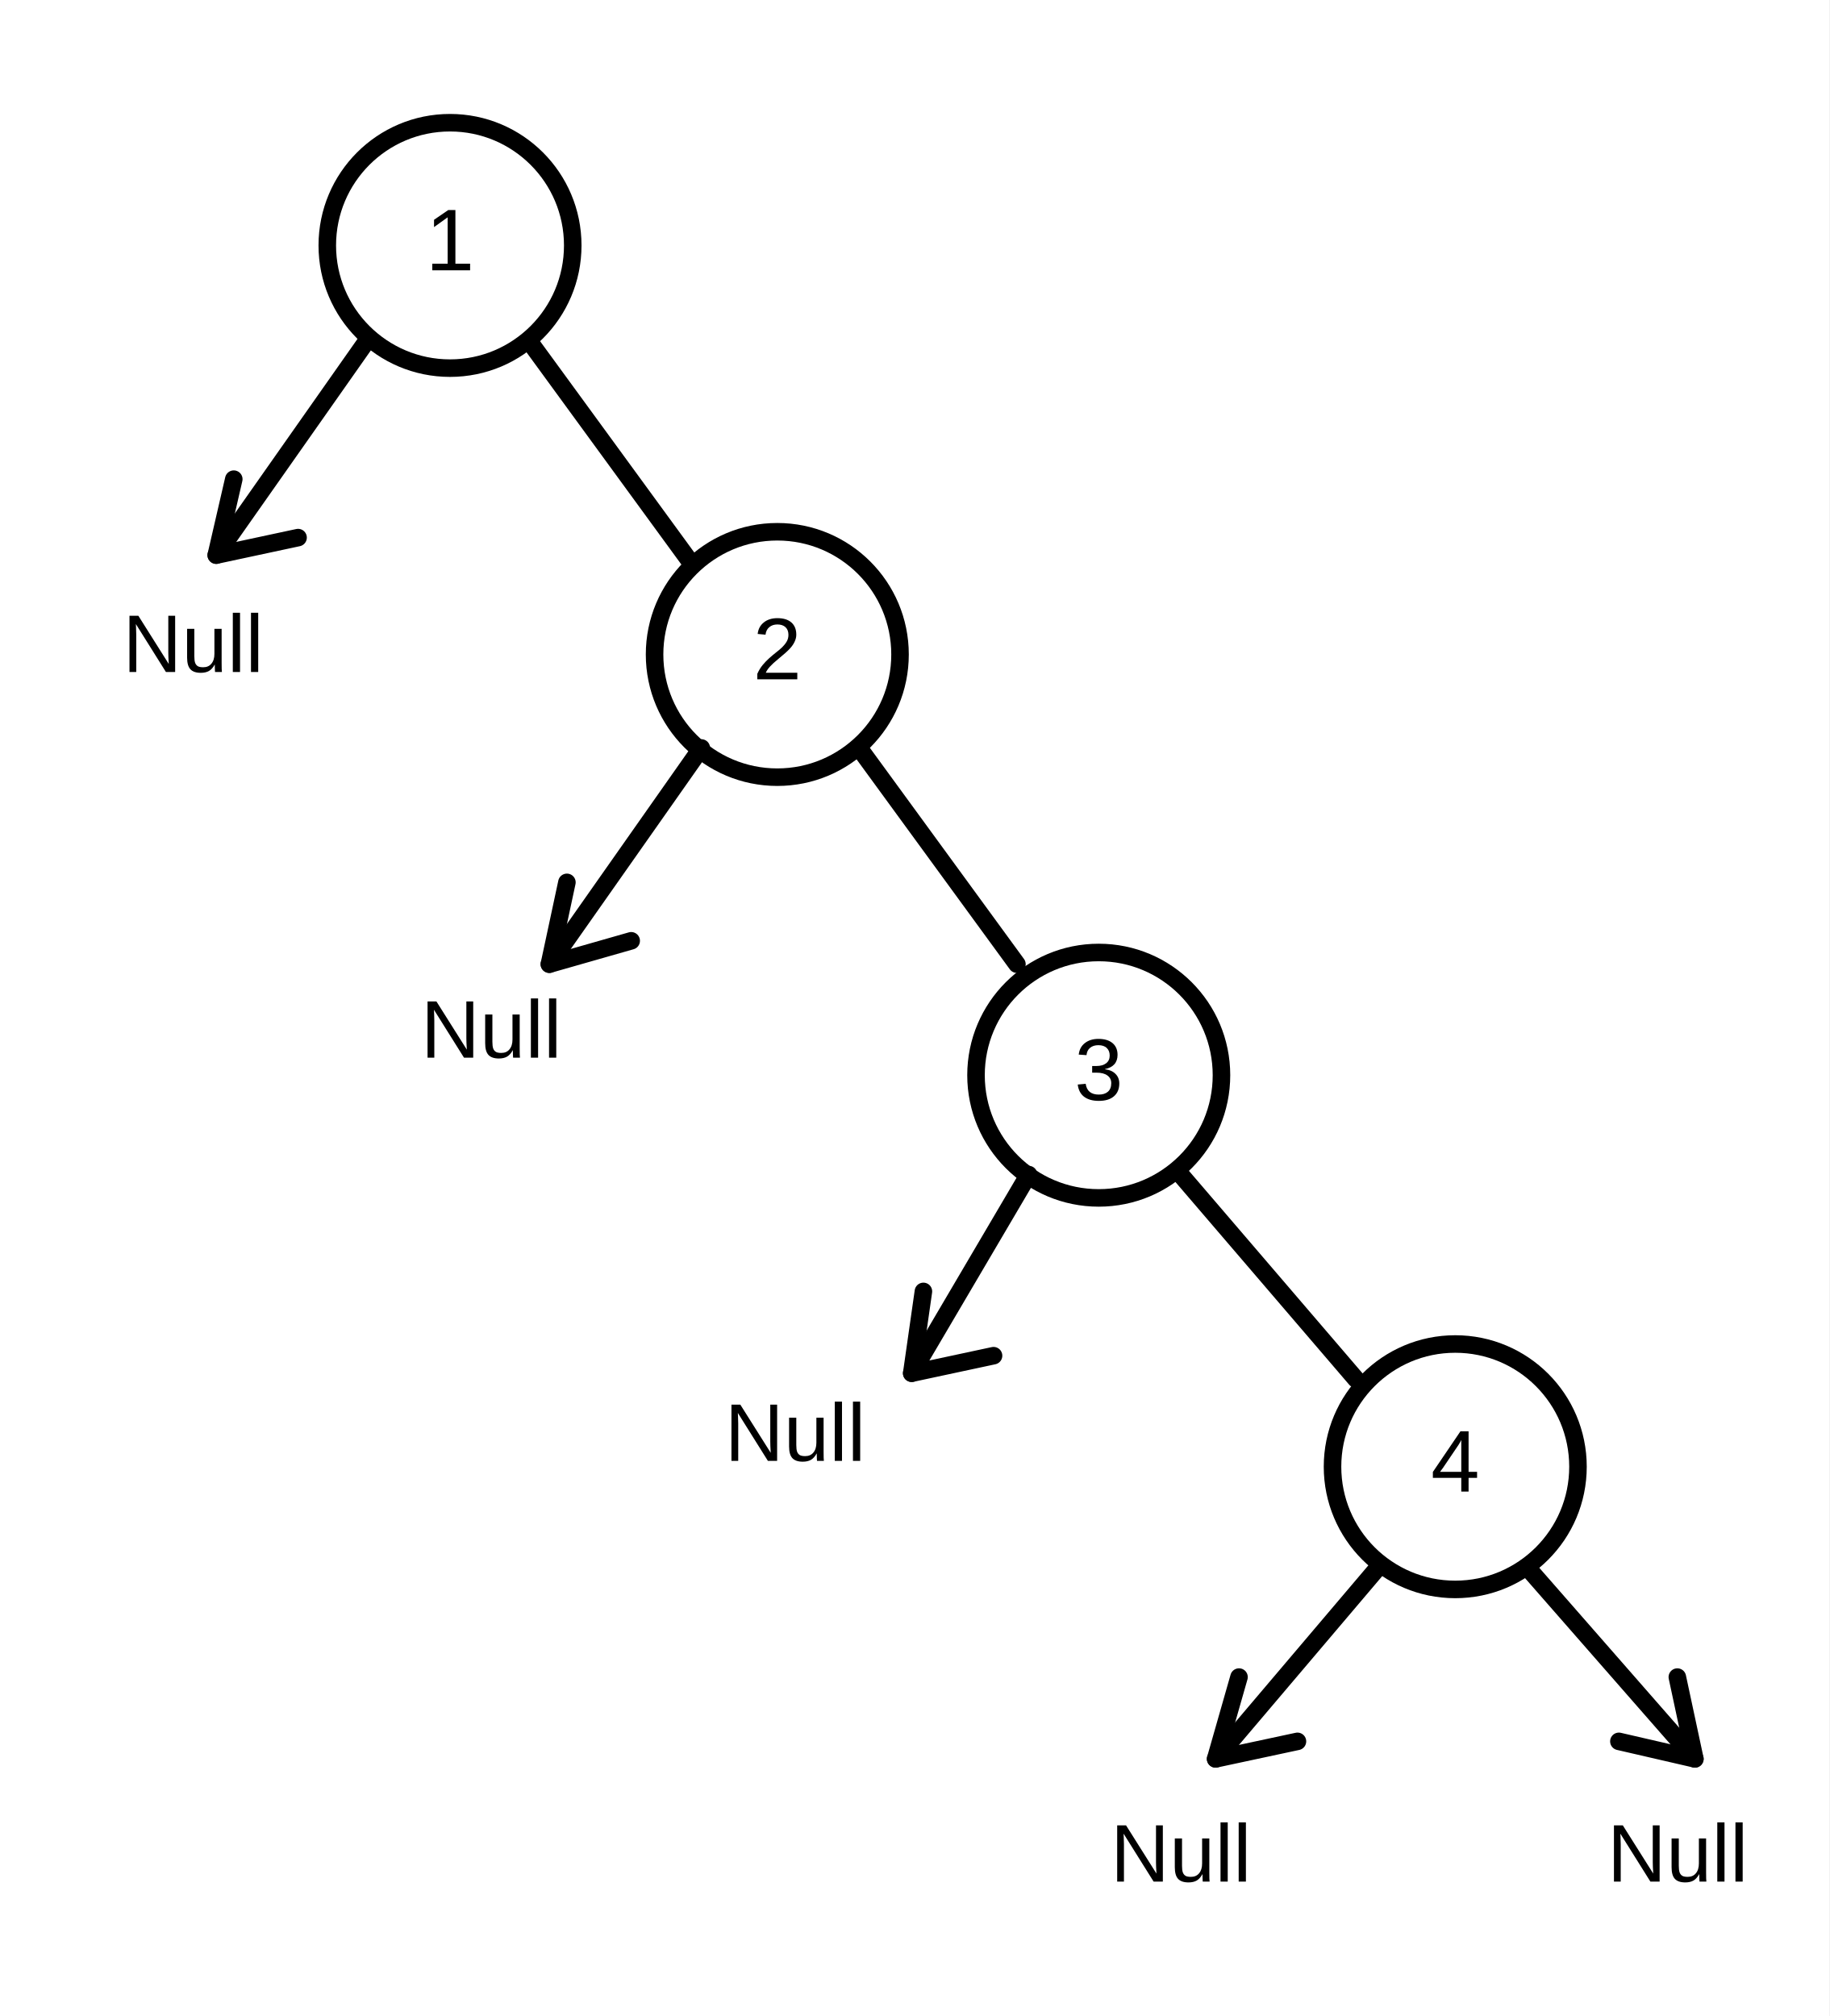
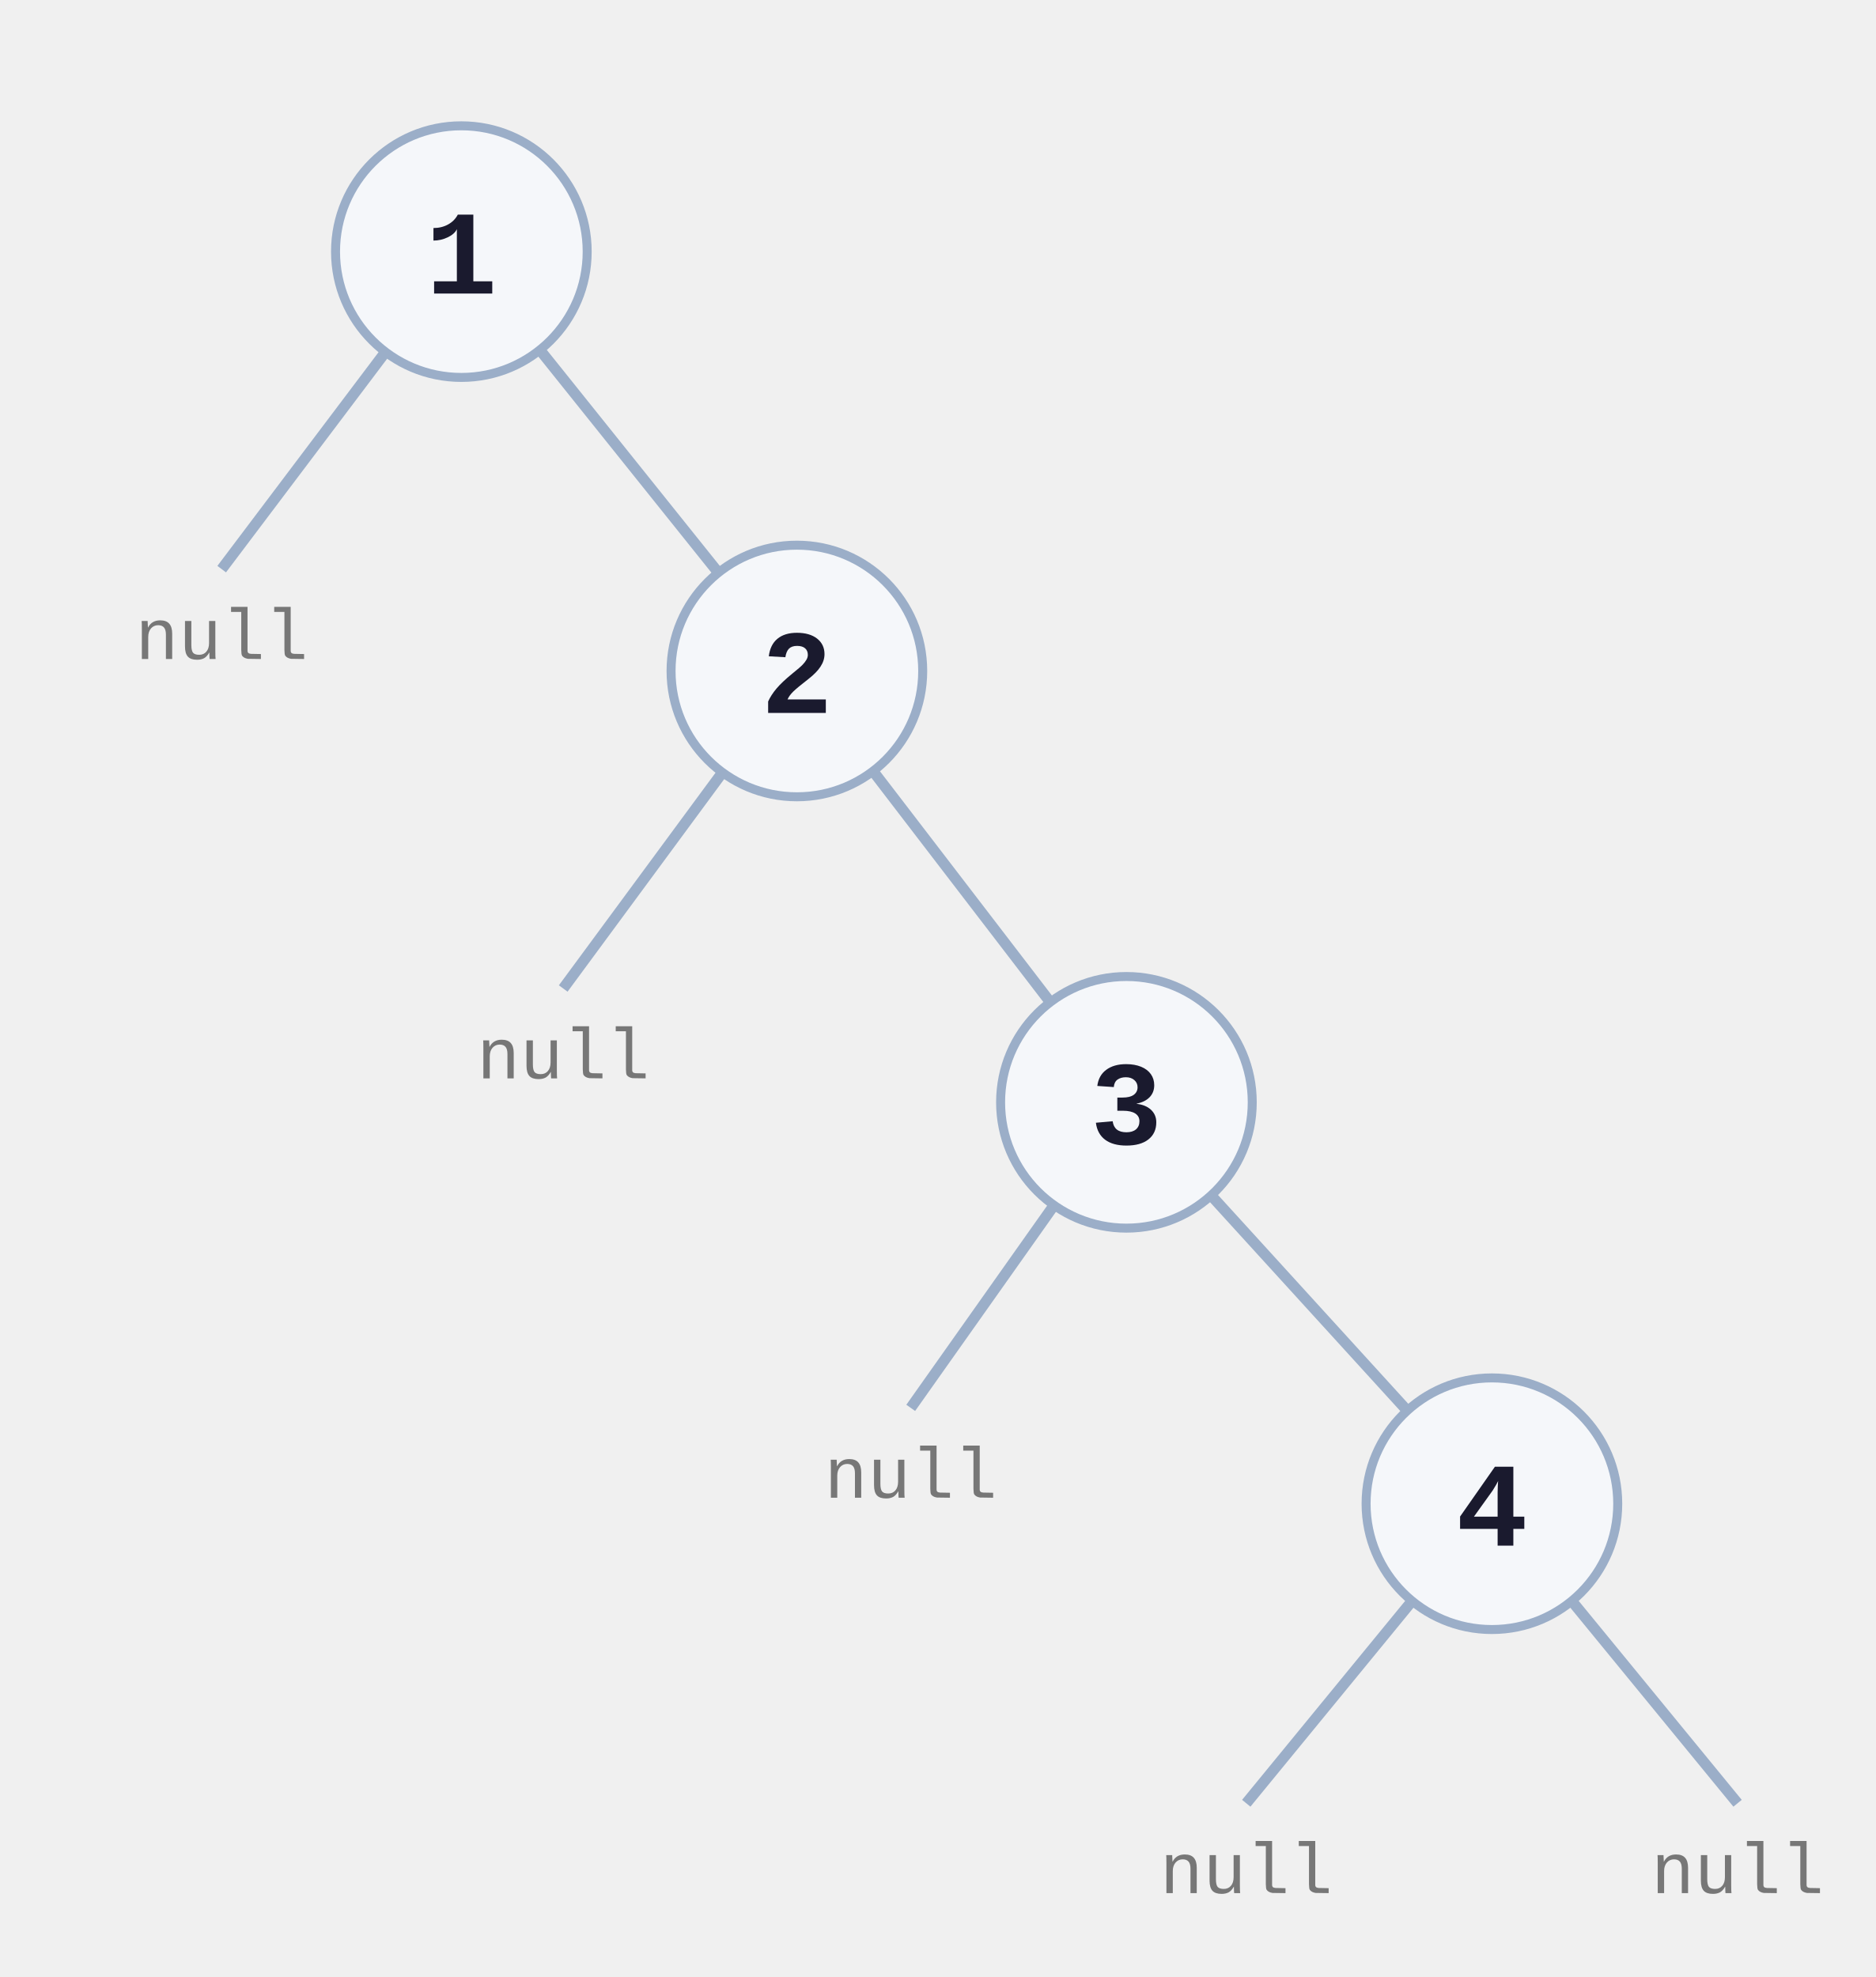
- <svg xmlns="http://www.w3.org/2000/svg" width="313" height="345" viewBox="0 0 313 345">
-   <rect width="100%" height="100%" fill="white" />
-   <g fill="none" stroke="#000" stroke-width="3" stroke-linecap="round" stroke-linejoin="round">
-     <circle cx="77" cy="42" r="21" />
-     <path d="M63 58 L37 95" />
-     <path d="M37 95 L40 82 M37 95 L51 92" />
-     <path d="M91 59 L118 96" />
-     <circle cx="133" cy="112" r="21" />
-     <path d="M120 128 L94 165" />
-     <path d="M94 165 L97 151 M94 165 L108 161" />
-     <path d="M147 128 L174 165" />
-     <circle cx="188" cy="184" r="21" />
-     <path d="M176 201 L156 235" />
-     <path d="M156 235 L158 221 M156 235 L170 232" />
-     <path d="M202 201 L232 236" />
-     <circle cx="249" cy="251" r="21" />
-     <path d="M236 268 L208 301" />
-     <path d="M208 301 L212 287 M208 301 L222 298" />
-     <path d="M262 269 L290 301" />
-     <path d="M290 301 L277 298 M290 301 L287 287" />
-   </g>
-   <g fill="#000" font-family="Arial, Helvetica, sans-serif" font-size="15" text-anchor="middle" dominant-baseline="middle">
-     <text x="77" y="42">1</text>
-     <text x="133" y="112">2</text>
-     <text x="188" y="184">3</text>
-     <text x="249" y="251">4</text>
-   </g>
-   <g fill="#000" font-family="Arial, Helvetica, sans-serif" font-size="14">
-     <text x="21" y="115">Null</text>
-     <text x="72" y="181">Null</text>
-     <text x="124" y="250">Null</text>
-     <text x="190" y="322">Null</text>
-     <text x="275" y="322">Null</text>
-   </g>
+ <svg xmlns="http://www.w3.org/2000/svg" width="313" height="330" viewBox="0 0 313 330">
+   <style>
+     text { font-family: 'Courier New', Courier, monospace; }
+     .frame        { fill: #f5f7fa; stroke: #9baec8; stroke-width: 1.5; }
+     .val          { font-size: 20px; font-weight: 700; fill: #1a1a2e; text-anchor: middle; }
+     .link         { stroke: #9baec8; stroke-width: 1.8; fill: none; }
+     .idx          { font-size: 12px; fill: #777777; text-anchor: middle; }
+     @media (prefers-color-scheme: dark) {
+       .frame        { fill: #1e2330; stroke: #4a6fa5; }
+       .val          { fill: #e2e8f0; }
+       .link         { stroke: #4a6fa5; }
+       .idx          { fill: #8899aa; }
+     }
+   </style>
+   <line x1="90.1" y1="58.4" x2="119.9" y2="95.6" class="link" />
+   <line x1="145.7" y1="128.7" x2="175.3" y2="167.3" class="link" />
+   <line x1="202.1" y1="199.5" x2="234.9" y2="235.5" class="link" />
+   <line x1="64.3" y1="58.8" x2="37" y2="95" class="link" />
+   <text x="37" y="110" class="idx">null</text>
+   <line x1="120.6" y1="128.9" x2="94" y2="165" class="link" />
+   <text x="94" y="180" class="idx">null</text>
+   <line x1="175.9" y1="201.2" x2="152" y2="235" class="link" />
+   <text x="152" y="250" class="idx">null</text>
+   <line x1="235.7" y1="267.2" x2="208" y2="301" class="link" />
+   <text x="208" y="316" class="idx">null</text>
+   <line x1="262.3" y1="267.2" x2="290" y2="301" class="link" />
+   <text x="290" y="316" class="idx">null</text>
+   <circle cx="77" cy="42" r="21" class="frame" />
+   <text x="77" y="49" class="val">1</text>
+   <circle cx="133" cy="112" r="21" class="frame" />
+   <text x="133" y="119" class="val">2</text>
+   <circle cx="188" cy="184" r="21" class="frame" />
+   <text x="188" y="191" class="val">3</text>
+   <circle cx="249" cy="251" r="21" class="frame" />
+   <text x="249" y="258" class="val">4</text>
</svg>
